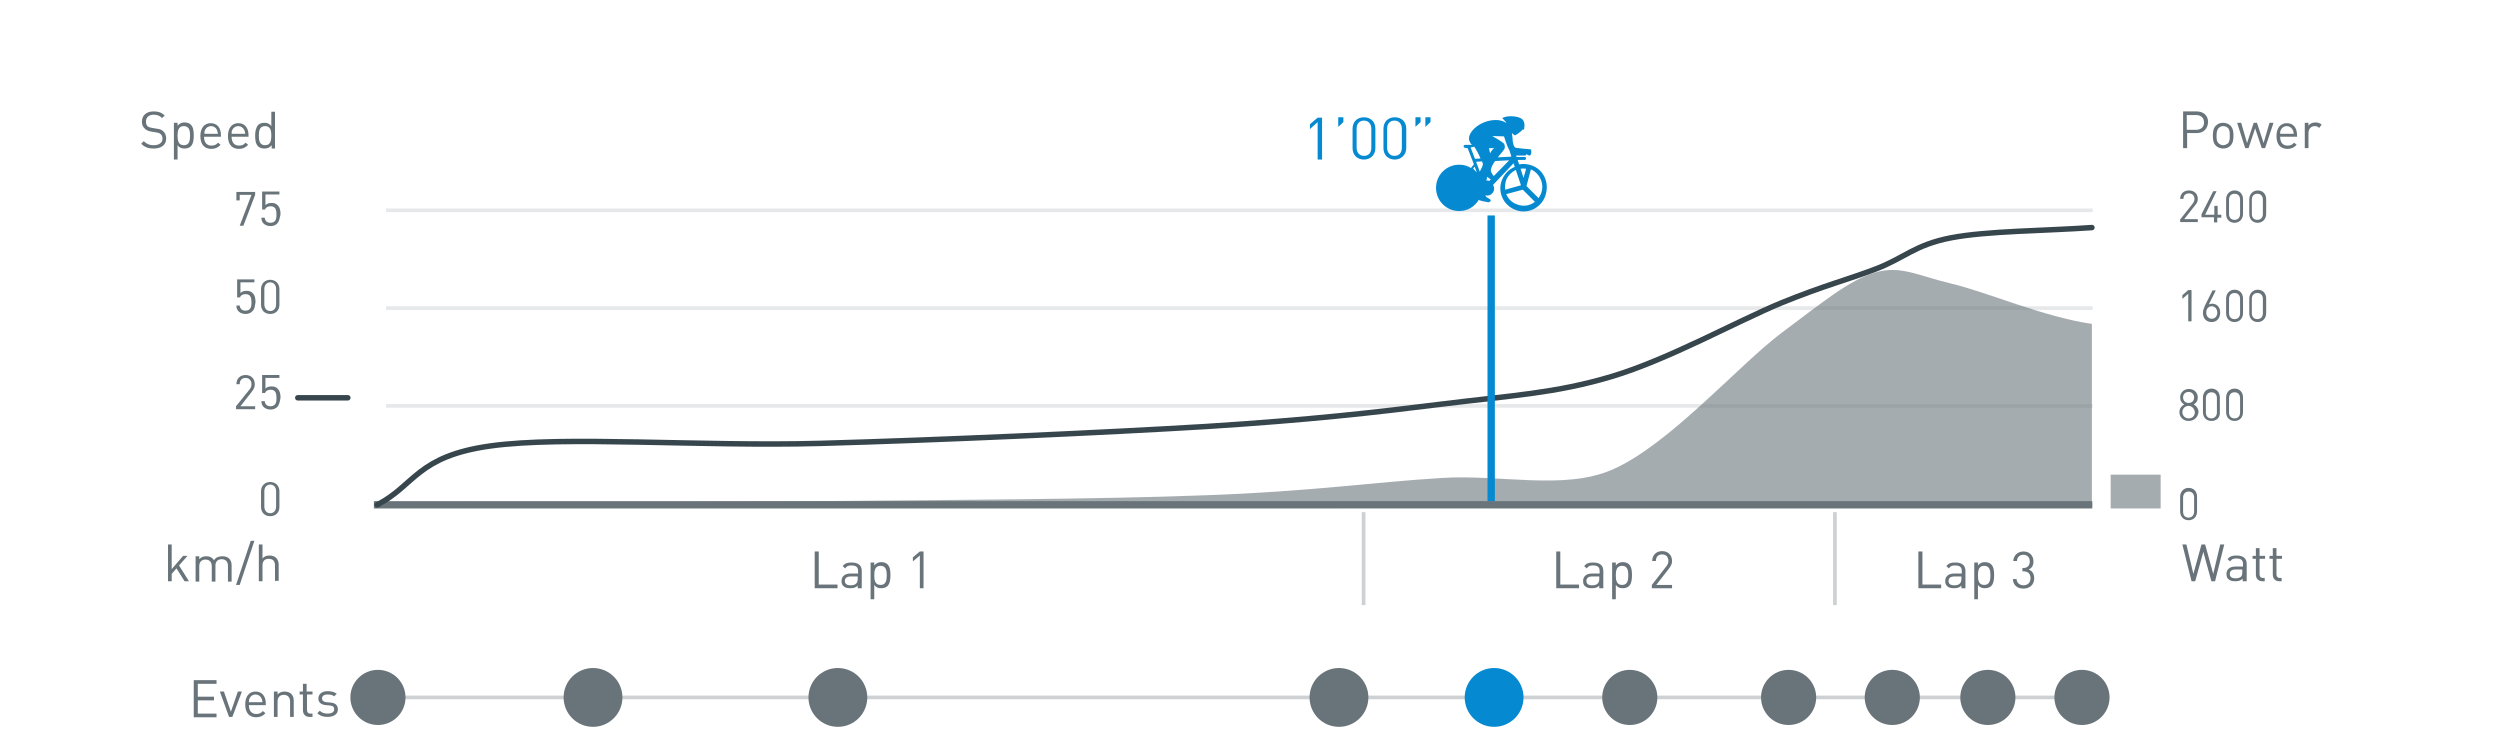
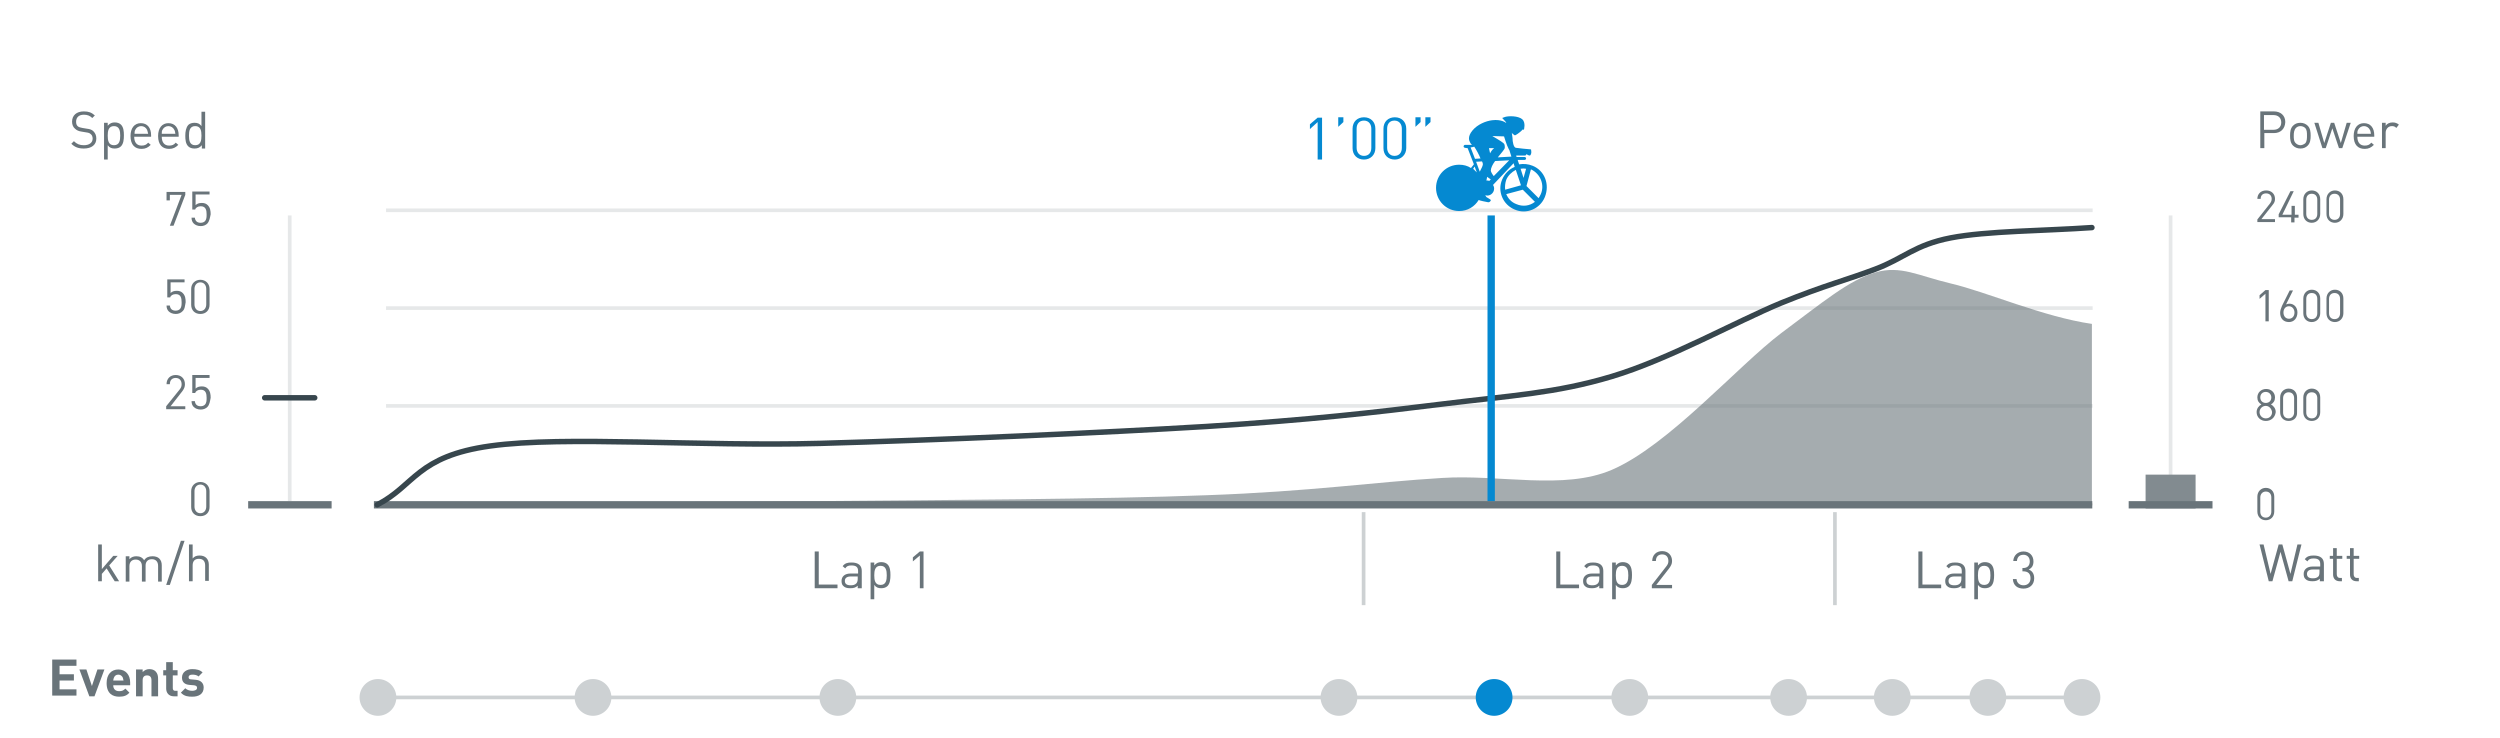
<svg xmlns="http://www.w3.org/2000/svg" version="1.1" x="0px" y="0px" viewBox="0 0 680 200.7" enable-background="new 0 0 680 200.7" xml:space="preserve">
  <g id="Layer_1">
+     <line fill="none" stroke="#E6E8E9" stroke-miterlimit="10" x1="590.4" y1="136.3" x2="590.4" y2="58.6" />
+     <line fill="none" stroke="#E6E8E9" stroke-miterlimit="10" x1="78.8" y1="136.3" x2="78.8" y2="58.6" />
    <g id="_x34_">
-       <rect x="574.1" y="129.1" opacity="0.6" fill="#69747A" width="13.6" height="9.2" />
+       <rect x="583.6" y="129.1" fill="#828B90" width="13.6" height="9.2" />
      <line fill="none" stroke="#CDD1D3" stroke-miterlimit="10" x1="99.5" y1="189.7" x2="569.7" y2="189.7" />
      <line fill="none" stroke="#CDD1D3" stroke-miterlimit="10" x1="370.9" y1="139.3" x2="370.9" y2="164.6" />
      <line fill="none" stroke="#CDD1D3" stroke-miterlimit="10" x1="499.1" y1="139.3" x2="499.1" y2="164.6" />
      <g>
        <line fill="none" stroke="#BBBBBB" stroke-width="0.537" stroke-linejoin="round" stroke-miterlimit="10" x1="105.1" y1="137.2" x2="569.1" y2="137.2" />
      </g>
      <path fill="none" stroke="#E6E8E9" stroke-linejoin="round" stroke-miterlimit="10" d="M105,110.4h464.2 M105,83.8h464.2     M105,57.2h464.2" />
      <line fill="none" stroke="#69747A" stroke-width="2" stroke-linejoin="round" stroke-miterlimit="10" x1="101.7" y1="137.3" x2="569.1" y2="137.3" />
-       <line fill="none" stroke="#37464D" stroke-width="1.492" stroke-linecap="round" stroke-linejoin="round" stroke-miterlimit="10" x1="81" y1="108.2" x2="94.6" y2="108.2" />
+       <line fill="none" stroke="#37464D" stroke-width="1.492" stroke-linecap="round" stroke-linejoin="round" stroke-miterlimit="10" x1="72" y1="108.2" x2="85.6" y2="108.2" />
      <g>
        <path fill="none" stroke="#37464D" stroke-width="1.492" stroke-linecap="round" stroke-linejoin="round" stroke-miterlimit="10" d="     M102.6,137.3c10.3-5.3,10.7-13.2,30.8-16c20.1-2.8,57.2,0.2,89.7-0.7c32.5-0.9,76.9-2.9,105.1-4.6c28.2-1.8,45.7-3.8,64.1-6.1     c18.4-2.3,30.8-2.9,46.1-7.5c15.4-4.6,34.2-15.1,46.1-20c11.8-4.8,18-6.3,25.6-9.2c7.7-2.9,10.7-6.6,20.5-8.5     c9.8-1.9,25.6-1.9,38.4-2.8" />
        <path opacity="0.6" fill="#69747A" d="M102.6,137.3c7.9-0.1,15.4-0.4,30.8-0.5c20.1-0.2,57.2-0.2,89.7-0.5     c32.5-0.3,76.9-0.5,105.1-1.6c28.2-1,45.7-3.6,64.1-4.7c15.6-1,33.1,3.4,46.1-2.2c15.4-6.6,34.2-28.2,46.1-37.2     c11.3-8.4,18.4-14.4,25.6-16.5c6.9-2,11.6,0.9,20.5,3c9.8,2.3,25.2,9.1,38.4,11l0,49" />
      </g>
      <g>
-         <circle fill="#69747A" cx="161.3" cy="189.7" r="8" />
-         <circle fill="#69747A" cx="227.9" cy="189.7" r="8" />
-         <circle fill="#69747A" cx="364.2" cy="189.7" r="8" />
-         <circle fill="#0589D1" cx="406.4" cy="189.7" r="8" />
-         <circle fill="#69747A" cx="443.3" cy="189.7" r="7.5" />
-         <circle fill="#69747A" cx="486.5" cy="189.7" r="7.5" />
-         <circle fill="#69747A" cx="566.3" cy="189.7" r="7.5" />
-         <circle fill="#69747A" cx="540.7" cy="189.7" r="7.5" />
-         <circle fill="#69747A" cx="102.8" cy="189.7" r="7.5" />
-         <circle fill="#69747A" cx="514.7" cy="189.7" r="7.5" />
+         <circle fill="#CDD1D3" cx="161.3" cy="189.7" r="5" />
+         <circle fill="#CDD1D3" cx="227.9" cy="189.7" r="5" />
+         <circle fill="#CDD1D3" cx="364.2" cy="189.7" r="5" />
+         <circle fill="#0589D1" cx="406.4" cy="189.7" r="5" />
+         <circle fill="#CDD1D3" cx="443.3" cy="189.7" r="5" />
+         <circle fill="#CDD1D3" cx="486.5" cy="189.7" r="5" />
+         <circle fill="#CDD1D3" cx="566.3" cy="189.7" r="5" />
+         <circle fill="#CDD1D3" cx="540.7" cy="189.7" r="5" />
+         <circle fill="#CDD1D3" cx="102.8" cy="189.7" r="5" />
+         <circle fill="#CDD1D3" cx="514.7" cy="189.7" r="5" />
      </g>
      <g>
        <line fill="none" stroke="#0589D1" stroke-width="2" stroke-miterlimit="10" x1="405.6" y1="136.3" x2="405.6" y2="58.6" />
        <path fill="#0589D1" d="M416.9,45.1c-1.2-0.5-2.5-0.6-3.7-0.4l-0.4-1.2h1.9c0.2,0,0.4-0.2,0.4-0.4c0-0.2-0.2-0.4-0.4-0.4h-2.2     l-0.1-0.4h2.4c0.2,0,0.4-0.2,0.4-0.4c0.1,0,0.1,0,0.1,0.1c0.4,0.2,0.5,0.3,0.8,0.3s0.5-0.8,0.4-1.2c-0.1-0.4,0.1-0.5-0.4-0.5     c-0.5,0-3.1-0.3-3.8-0.4c-0.6-0.1-0.9-1.6-0.9-2.7c-0.1-1-0.2-1.4-0.2-1.4c0,0.1,0.6,0.6,0.8,0.7c0.2,0.1,1.4-0.8,1.8-1.2     c0.4-0.4,0.4-0.4,0.4-0.4l0.3,0.1c0,0,0.6-2-0.5-2.9s-3.6-0.9-4.6-0.6c-0.9,0.3-0.8,0.3-0.8,0.3l1.1,1.2l-0.1,0.1     c0,0-1.2-1-3.7-0.7c-1.7,0.2-4,1.1-5.4,2.8c-1.4,1.7-0.9,2.8-0.6,3.3c0.1,0.2,0.2,0.4,0.5,0.6h-1.9c-0.2,0-0.4,0.2-0.4,0.4v0     c0,0.2,0.1,0.3,0.3,0.4c0.2,0,0.5,0.1,0.8,0.1l1.7,4.4l-0.8,1c-0.9-0.6-2-0.9-3.2-0.9c-3.5,0-6.3,2.8-6.3,6.3     c0,3.5,2.8,6.3,6.3,6.3c2.3,0,4.2-1.2,5.3-3c0.4,0.2,2,0.5,2.5,0.6c0.5,0.1,0.7-0.3,0.8-0.5c0.1-0.2-0.6-0.5-1.2-0.9     c-0.1-0.1-0.2-0.3-0.3-0.5c0.2,0,0.3,0.1,0.5,0.1c1.1,0,1.9-0.9,1.9-1.9c0-0.4-0.1-0.7-0.3-1l5.6-5.9l0.3,1     c-1.5,0.6-2.7,1.8-3.4,3.4c-1.4,3.2,0.2,6.9,3.4,8.2c3.2,1.4,6.9-0.2,8.2-3.4C421.6,50.1,420.1,46.4,416.9,45.1z M406.3,47.9     c-0.4-0.5-0.8-1.2-0.8-1.5c0-0.7,0.5-1.7,1.1-2.5c0,0,0.1-0.1,0.1-0.1l3.8-0.2L406.3,47.9z M402.7,43.1l-1.5,0.1l-1.2-3.1     c0.2,0,0.6-0.1,1-0.2C401.6,40.8,402.3,42.1,402.7,43.1z M401.5,44l1.6-0.1c0.1,0.2,0.2,0.4,0.2,0.5c0.2,0.6-0.4,1.4-0.8,2.3     L401.5,44z M404.4,49.1c0,0-0.1,0-0.1,0c0.1-0.3,0.1-0.6,0.2-1c0.3,0.2,0.7,0.5,1,0.7l-0.4,0.4C404.8,49.1,404.6,49.1,404.4,49.1     z M409.1,37.1c0,0,0.7,2.4,1.3,3.5c0.1,0.1,0.2,0.3,0.2,0.4l0.5,1.6l-3.7,0.2c0.8-1,1.9-2.2,1.9-2.6c0-0.6,0-1-0.4-1.3     c-0.4-0.4-3-1.9-3-1.9S409,37.1,409.1,37.1z M406.4,40.3c0,0-0.6,0.4-1.1,1.4c-0.1-0.5-0.2-1-0.3-1.4     C406.1,40.3,406.4,40.3,406.4,40.3z M400.7,45.9l0.4-0.6l0.6,1.6C401.4,46.6,401.1,46.3,400.7,45.9z M415.1,45.9l-0.7,2.5     l-0.8-2.5C414.1,45.8,414.6,45.8,415.1,45.9z M409.7,48.9c0.5-1.2,1.5-2.1,2.6-2.7l1.4,4.2l-4.3,1.2     C409.3,50.7,409.4,49.8,409.7,48.9z M412.4,55.5c-1.3-0.5-2.2-1.5-2.7-2.7l4.5-1.2l3.3,3.3C416.1,56,414.2,56.3,412.4,55.5z      M419.1,52.8c-0.2,0.4-0.4,0.8-0.6,1.1l-3.3-3.3l0,0l0,0l1.2-4.5c0,0,0,0,0.1,0C419,47.3,420.2,50.3,419.1,52.8z" />
        <g>
          <path fill="#0589D1" d="M358.4,43.3V33.2l-2.1,1.9v-1.3l2.1-1.8h1.2v11.4H358.4z" />
          <path fill="#0589D1" d="M364,34.5v-2.6h1.4v1.3L364,34.5z" />
          <path fill="#0589D1" d="M371,43.4c-1.8,0-3.1-1.2-3.1-3.1v-5.3c0-1.9,1.3-3.1,3.1-3.1c1.8,0,3.1,1.2,3.1,3.1v5.3      C374.1,42.1,372.8,43.4,371,43.4z M373,35c0-1.2-0.7-2.2-2-2.2s-2,0.9-2,2.2v5.2c0,1.2,0.7,2.2,2,2.2s2-0.9,2-2.2V35z" />
          <path fill="#0589D1" d="M379.4,43.4c-1.8,0-3.1-1.2-3.1-3.1v-5.3c0-1.9,1.3-3.1,3.1-3.1c1.8,0,3.1,1.2,3.1,3.1v5.3      C382.5,42.1,381.1,43.4,379.4,43.4z M381.3,35c0-1.2-0.7-2.2-2-2.2s-2,0.9-2,2.2v5.2c0,1.2,0.7,2.2,2,2.2s2-0.9,2-2.2V35z" />
          <path fill="#0589D1" d="M385,34.5v-2.6h1.4v1.3L385,34.5z M387.7,34.5v-2.6h1.4v1.3L387.7,34.5z" />
        </g>
      </g>
    </g>
  </g>
  <g id="Layer_2">
    <g>
      <g>
-         <path fill="#69747A" d="M68.6,84.7c-0.4,0.4-1,0.7-1.8,0.7c-0.8,0-1.5-0.3-1.9-0.7c-0.4-0.4-0.6-0.9-0.6-1.6h0.9     c0.1,0.9,0.6,1.4,1.6,1.4c0.5,0,0.9-0.2,1.1-0.4c0.5-0.5,0.5-1.2,0.5-1.9c0-1.1-0.2-2.2-1.6-2.2c-0.8,0-1.4,0.4-1.5,0.9h-0.8     v-4.9h4.7v0.8h-3.8v2.9c0.4-0.4,0.9-0.6,1.7-0.6c0.7,0,1.2,0.2,1.6,0.6c0.7,0.7,0.8,1.6,0.8,2.5C69.3,83.2,69.3,84.1,68.6,84.7z" />
-         <path fill="#69747A" d="M73.5,85.4c-1.5,0-2.5-1-2.5-2.5v-4.3c0-1.5,1.1-2.5,2.5-2.5c1.4,0,2.5,1,2.5,2.5v4.3     C76,84.4,75,85.4,73.5,85.4z M75.1,78.6c0-1-0.6-1.8-1.6-1.8s-1.6,0.8-1.6,1.8v4.2c0,1,0.6,1.8,1.6,1.8s1.6-0.8,1.6-1.8V78.6z" />
+         <path fill="#69747A" d="M49.6,84.7c-0.4,0.4-1,0.7-1.8,0.7c-0.8,0-1.5-0.3-1.9-0.7c-0.4-0.4-0.6-0.9-0.6-1.6h0.9     c0.1,0.9,0.6,1.4,1.6,1.4c0.5,0,0.9-0.2,1.1-0.4c0.5-0.5,0.5-1.2,0.5-1.9c0-1.1-0.2-2.2-1.6-2.2c-0.8,0-1.4,0.4-1.5,0.9h-0.8     v-4.9h4.7v0.8h-3.8v2.9c0.4-0.4,0.9-0.6,1.7-0.6c0.7,0,1.2,0.2,1.6,0.6c0.7,0.7,0.8,1.6,0.8,2.5C50.3,83.2,50.3,84.1,49.6,84.7z" />
+         <path fill="#69747A" d="M54.5,85.4c-1.5,0-2.5-1-2.5-2.5v-4.3c0-1.5,1.1-2.5,2.5-2.5c1.4,0,2.5,1,2.5,2.5v4.3     C57,84.4,56,85.4,54.5,85.4z M56.1,78.6c0-1-0.6-1.8-1.6-1.8s-1.6,0.8-1.6,1.8v4.2c0,1,0.6,1.8,1.6,1.8s1.6-0.8,1.6-1.8V78.6z" />
      </g>
      <g>
-         <path fill="#69747A" d="M64.2,111.3v-0.8l3.7-4.6c0.4-0.5,0.5-0.9,0.5-1.4c0-1-0.6-1.7-1.6-1.7c-0.9,0-1.6,0.5-1.6,1.7h-0.9     c0-1.5,1-2.5,2.5-2.5c1.5,0,2.5,1,2.5,2.5c0,0.7-0.2,1.2-0.7,1.9l-3.2,4.1h4v0.8H64.2z" />
-         <path fill="#69747A" d="M75.4,110.7c-0.4,0.4-1,0.7-1.8,0.7c-0.8,0-1.5-0.3-1.9-0.7c-0.4-0.4-0.6-0.9-0.6-1.6H72     c0.1,0.9,0.6,1.4,1.6,1.4c0.5,0,0.9-0.2,1.1-0.4c0.5-0.5,0.5-1.2,0.5-1.9c0-1.1-0.2-2.2-1.6-2.2c-0.8,0-1.4,0.4-1.5,0.9h-0.8     v-4.9h4.7v0.8h-3.8v2.9c0.4-0.4,0.9-0.6,1.7-0.6c0.7,0,1.2,0.2,1.6,0.6c0.7,0.7,0.8,1.6,0.8,2.5C76.1,109.2,76,110.1,75.4,110.7z     " />
+         <path fill="#69747A" d="M45.2,111.3v-0.8l3.7-4.6c0.4-0.5,0.5-0.9,0.5-1.4c0-1-0.6-1.7-1.6-1.7c-0.9,0-1.6,0.5-1.6,1.7h-0.9     c0-1.5,1-2.5,2.5-2.5c1.5,0,2.5,1,2.5,2.5c0,0.7-0.2,1.2-0.7,1.9l-3.2,4.1h4v0.8H45.2z" />
+         <path fill="#69747A" d="M56.4,110.7c-0.4,0.4-1,0.7-1.8,0.7c-0.8,0-1.5-0.3-1.9-0.7c-0.4-0.4-0.6-0.9-0.6-1.6H53     c0.1,0.9,0.6,1.4,1.6,1.4c0.5,0,0.9-0.2,1.1-0.4c0.5-0.5,0.5-1.2,0.5-1.9c0-1.1-0.2-2.2-1.6-2.2c-0.8,0-1.4,0.4-1.5,0.9h-0.8     v-4.9h4.7v0.8h-3.8v2.9c0.4-0.4,0.9-0.6,1.7-0.6c0.7,0,1.2,0.2,1.6,0.6c0.7,0.7,0.8,1.6,0.8,2.5C57.1,109.2,57,110.1,56.4,110.7z     " />
      </g>
      <g>
-         <path fill="#69747A" d="M73.5,140.4c-1.5,0-2.5-1-2.5-2.5v-4.3c0-1.5,1.1-2.5,2.5-2.5c1.4,0,2.5,1,2.5,2.5v4.3     C76,139.4,75,140.4,73.5,140.4z M75.1,133.6c0-1-0.6-1.8-1.6-1.8c-1,0-1.6,0.8-1.6,1.8v4.2c0,1,0.6,1.8,1.6,1.8     c1,0,1.6-0.8,1.6-1.8V133.6z" />
+         <path fill="#69747A" d="M54.5,140.4c-1.5,0-2.5-1-2.5-2.5v-4.3c0-1.5,1.1-2.5,2.5-2.5c1.4,0,2.5,1,2.5,2.5v4.3     C57,139.4,56,140.4,54.5,140.4z M56.1,133.6c0-1-0.6-1.8-1.6-1.8c-1,0-1.6,0.8-1.6,1.8v4.2c0,1,0.6,1.8,1.6,1.8     c1,0,1.6-0.8,1.6-1.8V133.6z" />
      </g>
      <g>
-         <path fill="#69747A" d="M595.2,87.5v-7.6l-1.6,1.4v-1l1.6-1.4h0.9v8.5H595.2z" />
-         <path fill="#69747A" d="M601.6,87.6c-1.5,0-2.4-1-2.4-2.5c0-0.6,0.2-1.2,0.5-1.9l2.1-4.2h0.9l-1.9,3.8c0.3-0.1,0.6-0.2,0.9-0.2     c1.3,0,2.2,1,2.2,2.4C603.9,86.5,603,87.6,601.6,87.6z M601.6,83.3c-0.9,0-1.5,0.7-1.5,1.7c0,1,0.6,1.7,1.5,1.7s1.5-0.7,1.5-1.7     C603.1,84.1,602.5,83.3,601.6,83.3z" />
-         <path fill="#69747A" d="M607.8,87.6c-1.3,0-2.3-0.9-2.3-2.4v-4c0-1.4,1-2.4,2.3-2.4c1.3,0,2.3,0.9,2.3,2.4v4     C610.1,86.6,609.1,87.6,607.8,87.6z M609.3,81.3c0-0.9-0.5-1.6-1.5-1.6s-1.5,0.7-1.5,1.6v3.9c0,0.9,0.5,1.6,1.5,1.6     s1.5-0.7,1.5-1.6V81.3z" />
-         <path fill="#69747A" d="M614.1,87.6c-1.3,0-2.3-0.9-2.3-2.4v-4c0-1.4,1-2.4,2.3-2.4c1.3,0,2.3,0.9,2.3,2.4v4     C616.4,86.6,615.4,87.6,614.1,87.6z M615.5,81.3c0-0.9-0.5-1.6-1.5-1.6s-1.5,0.7-1.5,1.6v3.9c0,0.9,0.5,1.6,1.5,1.6     s1.5-0.7,1.5-1.6V81.3z" />
+         <path fill="#69747A" d="M616.2,87.5v-7.6l-1.6,1.4v-1l1.6-1.4h0.9v8.5H616.2z" />
+         <path fill="#69747A" d="M622.6,87.6c-1.5,0-2.4-1-2.4-2.5c0-0.6,0.2-1.2,0.5-1.9l2.1-4.2h0.9l-1.9,3.8c0.3-0.1,0.6-0.2,0.9-0.2     c1.3,0,2.2,1,2.2,2.4C624.9,86.5,624,87.6,622.6,87.6z M622.6,83.3c-0.9,0-1.5,0.7-1.5,1.7c0,1,0.6,1.7,1.5,1.7s1.5-0.7,1.5-1.7     C624.1,84.1,623.5,83.3,622.6,83.3z" />
+         <path fill="#69747A" d="M628.8,87.6c-1.3,0-2.3-0.9-2.3-2.4v-4c0-1.4,1-2.4,2.3-2.4c1.3,0,2.3,0.9,2.3,2.4v4     C631.1,86.6,630.1,87.6,628.8,87.6z M630.3,81.3c0-0.9-0.5-1.6-1.5-1.6s-1.5,0.7-1.5,1.6v3.9c0,0.9,0.5,1.6,1.5,1.6     s1.5-0.7,1.5-1.6V81.3z" />
+         <path fill="#69747A" d="M635.1,87.6c-1.3,0-2.3-0.9-2.3-2.4v-4c0-1.4,1-2.4,2.3-2.4c1.3,0,2.3,0.9,2.3,2.4v4     C637.4,86.6,636.4,87.6,635.1,87.6z M636.5,81.3c0-0.9-0.5-1.6-1.5-1.6s-1.5,0.7-1.5,1.6v3.9c0,0.9,0.5,1.6,1.5,1.6     s1.5-0.7,1.5-1.6V81.3z" />
      </g>
      <g>
-         <path fill="#69747A" d="M595.3,114.5c-1.4,0-2.5-1-2.5-2.4c0-1,0.6-1.7,1.3-2.1c-0.7-0.4-1.1-1-1.1-1.9c0-1.3,1-2.3,2.4-2.3     c1.4,0,2.4,1,2.4,2.3c0,0.9-0.4,1.5-1.1,1.9c0.7,0.4,1.3,1.1,1.3,2.1C597.8,113.6,596.7,114.5,595.3,114.5z M595.3,110.4     c-0.9,0-1.7,0.7-1.7,1.7c0,0.9,0.7,1.7,1.7,1.7s1.7-0.7,1.7-1.7C596.9,111.2,596.2,110.4,595.3,110.4z M595.3,106.6     c-0.9,0-1.5,0.6-1.5,1.5c0,0.9,0.6,1.5,1.5,1.5c0.9,0,1.5-0.6,1.5-1.5C596.8,107.3,596.2,106.6,595.3,106.6z" />
-         <path fill="#69747A" d="M601.5,114.5c-1.3,0-2.3-0.9-2.3-2.4v-4c0-1.4,1-2.4,2.3-2.4c1.3,0,2.3,0.9,2.3,2.4v4     C603.9,113.6,602.9,114.5,601.5,114.5z M603,108.3c0-0.9-0.5-1.6-1.5-1.6c-0.9,0-1.5,0.7-1.5,1.6v3.9c0,0.9,0.5,1.6,1.5,1.6     c0.9,0,1.5-0.7,1.5-1.6V108.3z" />
-         <path fill="#69747A" d="M607.8,114.5c-1.3,0-2.3-0.9-2.3-2.4v-4c0-1.4,1-2.4,2.3-2.4c1.3,0,2.3,0.9,2.3,2.4v4     C610.1,113.6,609.1,114.5,607.8,114.5z M609.3,108.3c0-0.9-0.5-1.6-1.5-1.6s-1.5,0.7-1.5,1.6v3.9c0,0.9,0.5,1.6,1.5,1.6     s1.5-0.7,1.5-1.6V108.3z" />
+         <path fill="#69747A" d="M616.3,114.5c-1.4,0-2.5-1-2.5-2.4c0-1,0.6-1.7,1.3-2.1c-0.7-0.4-1.1-1-1.1-1.9c0-1.3,1-2.3,2.4-2.3     c1.4,0,2.4,1,2.4,2.3c0,0.9-0.4,1.5-1.1,1.9c0.7,0.4,1.3,1.1,1.3,2.1C618.8,113.6,617.7,114.5,616.3,114.5z M616.3,110.4     c-0.9,0-1.7,0.7-1.7,1.7c0,0.9,0.7,1.7,1.7,1.7s1.7-0.7,1.7-1.7C617.9,111.2,617.2,110.4,616.3,110.4z M616.3,106.6     c-0.9,0-1.5,0.6-1.5,1.5c0,0.9,0.6,1.5,1.5,1.5c0.9,0,1.5-0.6,1.5-1.5C617.8,107.3,617.2,106.6,616.3,106.6z" />
+         <path fill="#69747A" d="M622.5,114.5c-1.3,0-2.3-0.9-2.3-2.4v-4c0-1.4,1-2.4,2.3-2.4c1.3,0,2.3,0.9,2.3,2.4v4     C624.9,113.6,623.9,114.5,622.5,114.5z M624,108.3c0-0.9-0.5-1.6-1.5-1.6c-0.9,0-1.5,0.7-1.5,1.6v3.9c0,0.9,0.5,1.6,1.5,1.6     c0.9,0,1.5-0.7,1.5-1.6V108.3z" />
+         <path fill="#69747A" d="M628.8,114.5c-1.3,0-2.3-0.9-2.3-2.4v-4c0-1.4,1-2.4,2.3-2.4c1.3,0,2.3,0.9,2.3,2.4v4     C631.1,113.6,630.1,114.5,628.8,114.5z M630.3,108.3c0-0.9-0.5-1.6-1.5-1.6s-1.5,0.7-1.5,1.6v3.9c0,0.9,0.5,1.6,1.5,1.6     s1.5-0.7,1.5-1.6V108.3z" />
      </g>
      <g>
-         <path fill="#69747A" d="M595.3,141.5c-1.3,0-2.3-0.9-2.3-2.4v-4c0-1.4,1-2.4,2.3-2.4c1.3,0,2.3,0.9,2.3,2.4v4     C597.6,140.6,596.6,141.5,595.3,141.5z M596.8,135.3c0-0.9-0.5-1.6-1.5-1.6c-0.9,0-1.5,0.7-1.5,1.6v3.9c0,0.9,0.5,1.6,1.5,1.6     c0.9,0,1.5-0.7,1.5-1.6V135.3z" />
+         <path fill="#69747A" d="M616.3,141.5c-1.3,0-2.3-0.9-2.3-2.4v-4c0-1.4,1-2.4,2.3-2.4c1.3,0,2.3,0.9,2.3,2.4v4     C618.6,140.6,617.6,141.5,616.3,141.5z M617.8,135.3c0-0.9-0.5-1.6-1.5-1.6c-0.9,0-1.5,0.7-1.5,1.6v3.9c0,0.9,0.5,1.6,1.5,1.6     c0.9,0,1.5-0.7,1.5-1.6V135.3z" />
      </g>
      <g>
        <path fill="#69747A" d="M221.6,160v-10h1.1v9h5.1v1H221.6z" />
        <path fill="#69747A" d="M233.3,160v-0.7c-0.5,0.5-1.1,0.7-2,0.7c-1,0-1.5-0.2-1.9-0.6c-0.4-0.3-0.5-0.9-0.5-1.4     c0-1.2,0.9-2,2.4-2h2.1v-0.7c0-1-0.5-1.5-1.8-1.5c-0.9,0-1.3,0.2-1.7,0.8l-0.7-0.6c0.6-0.8,1.3-1,2.4-1c1.9,0,2.8,0.8,2.8,2.3     v4.7H233.3z M233.3,156.8h-1.9c-1,0-1.6,0.4-1.6,1.2c0,0.8,0.5,1.2,1.6,1.2c0.6,0,1.1-0.1,1.5-0.5c0.2-0.2,0.4-0.6,0.4-1.2V156.8     z" />
        <path fill="#69747A" d="M241.4,159.4c-0.4,0.4-1,0.6-1.7,0.6c-0.8,0-1.4-0.2-1.9-0.9v3.9h-1v-10h1v0.8c0.6-0.7,1.2-0.9,1.9-0.9     c0.7,0,1.3,0.2,1.7,0.6c0.7,0.7,0.8,1.8,0.8,2.9S242.1,158.7,241.4,159.4z M239.5,153.9c-1.5,0-1.7,1.3-1.7,2.6s0.2,2.6,1.7,2.6     c1.5,0,1.7-1.3,1.7-2.6S241,153.9,239.5,153.9z" />
        <path fill="#69747A" d="M250.2,160v-8.9l-1.9,1.6v-1.1l1.9-1.6h1v10H250.2z" />
-       </g>
-       <g>
-         <path fill="#69747A" d="M52.7,195v-10h6.2v1h-5.1v3.5h4.4v1h-4.4v3.6h5.1v1H52.7z" />
-         <path fill="#69747A" d="M63.2,195h-0.9l-2.5-6.9h1.1l1.9,5.5l1.9-5.5h1.1L63.2,195z" />
-         <path fill="#69747A" d="M67.7,191.8c0,1.5,0.7,2.4,2,2.4c0.8,0,1.3-0.2,1.8-0.8l0.7,0.6c-0.7,0.7-1.4,1.1-2.5,1.1     c-1.8,0-3-1.1-3-3.5c0-2.2,1.1-3.5,2.8-3.5c1.8,0,2.8,1.3,2.8,3.3v0.4H67.7z M71.1,189.9c-0.3-0.6-0.9-1-1.6-1     c-0.7,0-1.3,0.4-1.6,1c-0.2,0.4-0.2,0.6-0.2,1.1h3.7C71.3,190.5,71.3,190.2,71.1,189.9z" />
-         <path fill="#69747A" d="M78.9,195v-4.2c0-1.2-0.7-1.8-1.7-1.8s-1.7,0.6-1.7,1.8v4.2h-1v-6.9h1v0.8c0.5-0.6,1.2-0.8,1.9-0.8     c0.7,0,1.3,0.2,1.8,0.6c0.5,0.5,0.7,1.1,0.7,1.9v4.4H78.9z" />
-         <path fill="#69747A" d="M84.2,195c-1.2,0-1.8-0.8-1.8-1.8v-4.3h-0.9v-0.8h0.9v-2.1h1v2.1H85v0.8h-1.5v4.2c0,0.6,0.3,1,0.9,1H85     v0.9H84.2z" />
-         <path fill="#69747A" d="M89.1,195c-1.2,0-2.1-0.3-2.8-1l0.7-0.7c0.5,0.6,1.3,0.8,2.1,0.8c1.1,0,1.8-0.4,1.8-1.2     c0-0.6-0.3-0.9-1.1-1l-1.1-0.1c-1.3-0.1-2.1-0.7-2.1-1.8c0-1.3,1.1-2,2.5-2c1,0,1.8,0.2,2.5,0.7l-0.7,0.7     c-0.5-0.4-1.1-0.5-1.8-0.5c-1,0-1.5,0.4-1.5,1.1c0,0.6,0.4,0.9,1.2,1l1.1,0.1c1.2,0.1,2,0.6,2,1.9C91.9,194.3,90.7,195,89.1,195z     " />
      </g>
      <g>
        <path fill="#69747A" d="M423.3,160v-10h1.1v9h5.1v1H423.3z" />
        <path fill="#69747A" d="M435,160v-0.7c-0.5,0.5-1.1,0.7-2,0.7c-1,0-1.5-0.2-1.9-0.6c-0.4-0.3-0.5-0.9-0.5-1.4c0-1.2,0.9-2,2.4-2     h2.1v-0.7c0-1-0.5-1.5-1.8-1.5c-0.9,0-1.3,0.2-1.7,0.8l-0.7-0.6c0.6-0.8,1.3-1,2.4-1c1.9,0,2.8,0.8,2.8,2.3v4.7H435z M435,156.8     h-1.9c-1,0-1.6,0.4-1.6,1.2c0,0.8,0.5,1.2,1.6,1.2c0.6,0,1.1-0.1,1.5-0.5c0.2-0.2,0.4-0.6,0.4-1.2V156.8z" />
        <path fill="#69747A" d="M443.1,159.4c-0.4,0.4-1,0.6-1.7,0.6c-0.8,0-1.4-0.2-1.9-0.9v3.9h-1v-10h1v0.8c0.6-0.7,1.2-0.9,1.9-0.9     c0.7,0,1.3,0.2,1.7,0.6c0.7,0.7,0.8,1.8,0.8,2.9S443.8,158.7,443.1,159.4z M441.2,153.9c-1.5,0-1.7,1.3-1.7,2.6s0.2,2.6,1.7,2.6     c1.5,0,1.7-1.3,1.7-2.6S442.7,153.9,441.2,153.9z" />
        <path fill="#69747A" d="M449.3,160v-0.9l3.9-5c0.4-0.5,0.6-0.9,0.6-1.5c0-1.1-0.6-1.8-1.7-1.8c-0.9,0-1.7,0.5-1.7,1.8h-1     c0-1.6,1.1-2.7,2.7-2.7c1.6,0,2.7,1.1,2.7,2.7c0,0.8-0.3,1.3-0.8,2l-3.5,4.5h4.3v0.9H449.3z" />
      </g>
      <g>
        <path fill="#69747A" d="M521.8,160v-10h1.1v9h5.1v1H521.8z" />
        <path fill="#69747A" d="M533.5,160v-0.7c-0.5,0.5-1.1,0.7-2,0.7c-1,0-1.5-0.2-1.9-0.6c-0.4-0.3-0.5-0.9-0.5-1.4     c0-1.2,0.9-2,2.4-2h2.1v-0.7c0-1-0.5-1.5-1.8-1.5c-0.9,0-1.3,0.2-1.7,0.8l-0.7-0.6c0.6-0.8,1.3-1,2.4-1c1.9,0,2.8,0.8,2.8,2.3     v4.7H533.5z M533.5,156.8h-1.9c-1,0-1.6,0.4-1.6,1.2c0,0.8,0.5,1.2,1.6,1.2c0.6,0,1.1-0.1,1.5-0.5c0.2-0.2,0.4-0.6,0.4-1.2V156.8     z" />
        <path fill="#69747A" d="M541.6,159.4c-0.4,0.4-1,0.6-1.7,0.6c-0.8,0-1.4-0.2-1.9-0.9v3.9h-1v-10h1v0.8c0.6-0.7,1.2-0.9,1.9-0.9     c0.7,0,1.3,0.2,1.7,0.6c0.7,0.7,0.8,1.8,0.8,2.9S542.3,158.7,541.6,159.4z M539.7,153.9c-1.5,0-1.7,1.3-1.7,2.6s0.2,2.6,1.7,2.6     c1.5,0,1.7-1.3,1.7-2.6S541.2,153.9,539.7,153.9z" />
        <path fill="#69747A" d="M550.4,160.1c-1.6,0-2.8-0.8-2.9-2.6h1c0.1,1.2,1,1.7,1.9,1.7c1.1,0,1.9-0.7,1.9-1.9c0-1.2-0.6-1.9-2-1.9     h-0.2v-0.9h0.2c1.2,0,1.8-0.7,1.8-1.8c0-1.2-0.8-1.8-1.7-1.8c-1.1,0-1.7,0.6-1.8,1.7h-1c0.1-1.6,1.3-2.6,2.8-2.6     c1.6,0,2.7,1.1,2.7,2.7c0,1.1-0.4,1.8-1.3,2.2c1,0.4,1.5,1.2,1.5,2.4C553.3,159.1,552,160.1,550.4,160.1z" />
      </g>
      <g>
-         <path fill="#69747A" d="M593,60.5v-0.8l3.4-4.3c0.3-0.4,0.5-0.8,0.5-1.3c0-0.9-0.6-1.5-1.5-1.5c-0.8,0-1.5,0.4-1.5,1.5H593     c0-1.3,0.9-2.3,2.4-2.3c1.4,0,2.4,0.9,2.4,2.3c0,0.7-0.2,1.1-0.7,1.7l-3,3.8h3.7v0.8H593z" />
-         <path fill="#69747A" d="M603.1,59.1v1.4h-0.9v-1.4h-3.4v-0.8L602,52h0.9l-3.1,6.4h2.5v-2.4h0.9v2.4h1v0.8H603.1z" />
-         <path fill="#69747A" d="M607.8,60.6c-1.3,0-2.3-0.9-2.3-2.4v-4c0-1.4,1-2.4,2.3-2.4c1.3,0,2.3,0.9,2.3,2.4v4     C610.1,59.6,609.1,60.6,607.8,60.6z M609.3,54.3c0-0.9-0.5-1.6-1.5-1.6s-1.5,0.7-1.5,1.6v3.9c0,0.9,0.5,1.6,1.5,1.6     s1.5-0.7,1.5-1.6V54.3z" />
-         <path fill="#69747A" d="M614.1,60.6c-1.3,0-2.3-0.9-2.3-2.4v-4c0-1.4,1-2.4,2.3-2.4c1.3,0,2.3,0.9,2.3,2.4v4     C616.4,59.6,615.4,60.6,614.1,60.6z M615.5,54.3c0-0.9-0.5-1.6-1.5-1.6s-1.5,0.7-1.5,1.6v3.9c0,0.9,0.5,1.6,1.5,1.6     s1.5-0.7,1.5-1.6V54.3z" />
+         <path fill="#69747A" d="M614,60.5v-0.8l3.4-4.3c0.3-0.4,0.5-0.8,0.5-1.3c0-0.9-0.6-1.5-1.5-1.5c-0.8,0-1.5,0.4-1.5,1.5H614     c0-1.3,0.9-2.3,2.4-2.3c1.4,0,2.4,0.9,2.4,2.3c0,0.7-0.2,1.1-0.7,1.7l-3,3.8h3.7v0.8H614z" />
+         <path fill="#69747A" d="M624.1,59.1v1.4h-0.9v-1.4h-3.4v-0.8L623,52h0.9l-3.1,6.4h2.5v-2.4h0.9v2.4h1v0.8H624.1z" />
+         <path fill="#69747A" d="M628.8,60.6c-1.3,0-2.3-0.9-2.3-2.4v-4c0-1.4,1-2.4,2.3-2.4c1.3,0,2.3,0.9,2.3,2.4v4     C631.1,59.6,630.1,60.6,628.8,60.6z M630.3,54.3c0-0.9-0.5-1.6-1.5-1.6s-1.5,0.7-1.5,1.6v3.9c0,0.9,0.5,1.6,1.5,1.6     s1.5-0.7,1.5-1.6V54.3z" />
+         <path fill="#69747A" d="M635.1,60.6c-1.3,0-2.3-0.9-2.3-2.4v-4c0-1.4,1-2.4,2.3-2.4c1.3,0,2.3,0.9,2.3,2.4v4     C637.4,59.6,636.4,60.6,635.1,60.6z M636.5,54.3c0-0.9-0.5-1.6-1.5-1.6s-1.5,0.7-1.5,1.6v3.9c0,0.9,0.5,1.6,1.5,1.6     s1.5-0.7,1.5-1.6V54.3z" />
      </g>
      <g>
-         <path fill="#69747A" d="M66.2,61.4h-1l3.2-8.4h-3.2v1.5h-0.9v-2.3h5.1v0.8L66.2,61.4z" />
-         <path fill="#69747A" d="M75.4,60.8c-0.4,0.4-1,0.7-1.8,0.7c-0.8,0-1.5-0.3-1.9-0.7c-0.4-0.4-0.6-0.9-0.6-1.6H72     c0.1,0.9,0.6,1.4,1.6,1.4c0.5,0,0.9-0.2,1.1-0.4c0.5-0.5,0.5-1.2,0.5-1.9c0-1.1-0.2-2.2-1.6-2.2c-0.8,0-1.4,0.4-1.5,0.9h-0.8     v-4.9h4.7v0.8h-3.8v2.9c0.4-0.4,0.9-0.6,1.7-0.6c0.7,0,1.2,0.2,1.6,0.6c0.7,0.7,0.8,1.6,0.8,2.5C76.1,59.2,76,60.1,75.4,60.8z" />
+         <path fill="#69747A" d="M47.2,61.4h-1l3.2-8.4h-3.2v1.5h-0.9v-2.3h5.1v0.8L47.2,61.4z" />
+         <path fill="#69747A" d="M56.4,60.8c-0.4,0.4-1,0.7-1.8,0.7c-0.8,0-1.5-0.3-1.9-0.7c-0.4-0.4-0.6-0.9-0.6-1.6H53     c0.1,0.9,0.6,1.4,1.6,1.4c0.5,0,0.9-0.2,1.1-0.4c0.5-0.5,0.5-1.2,0.5-1.9c0-1.1-0.2-2.2-1.6-2.2c-0.8,0-1.4,0.4-1.5,0.9h-0.8     v-4.9h4.7v0.8h-3.8v2.9c0.4-0.4,0.9-0.6,1.7-0.6c0.7,0,1.2,0.2,1.6,0.6c0.7,0.7,0.8,1.6,0.8,2.5C57.1,59.2,57,60.1,56.4,60.8z" />
      </g>
      <g>
-         <path fill="#69747A" d="M602.5,158.1h-1l-2.2-8l-2.2,8h-1l-2.5-10h1.1l1.9,8l2.2-8h1l2.2,8l1.9-8h1.1L602.5,158.1z" />
-         <path fill="#69747A" d="M610,158.1v-0.7c-0.5,0.5-1.1,0.7-2,0.7c-1,0-1.5-0.2-1.9-0.6c-0.4-0.3-0.5-0.9-0.5-1.4     c0-1.2,0.9-2,2.4-2h2.1v-0.7c0-1-0.5-1.5-1.8-1.5c-0.9,0-1.3,0.2-1.7,0.8l-0.7-0.6c0.6-0.8,1.3-1,2.4-1c1.9,0,2.8,0.8,2.8,2.3     v4.7H610z M610,154.9h-1.9c-1,0-1.6,0.4-1.6,1.2c0,0.8,0.5,1.2,1.6,1.2c0.6,0,1.1-0.1,1.5-0.5c0.2-0.2,0.3-0.6,0.3-1.2V154.9z" />
-         <path fill="#69747A" d="M615.4,158.1c-1.2,0-1.8-0.8-1.8-1.8v-4.3h-0.9v-0.8h0.9v-2.1h1v2.1h1.5v0.8h-1.5v4.2c0,0.6,0.3,1,0.9,1     h0.5v0.9H615.4z" />
-         <path fill="#69747A" d="M620,158.1c-1.2,0-1.8-0.8-1.8-1.8v-4.3h-0.9v-0.8h0.9v-2.1h1v2.1h1.5v0.8h-1.5v4.2c0,0.6,0.3,1,0.9,1     h0.5v0.9H620z" />
+         <path fill="#69747A" d="M623.5,158.1h-1l-2.2-8l-2.2,8h-1l-2.5-10h1.1l1.9,8l2.2-8h1l2.2,8l1.9-8h1.1L623.5,158.1z" />
+         <path fill="#69747A" d="M631,158.1v-0.7c-0.5,0.5-1.1,0.7-2,0.7c-1,0-1.5-0.2-1.9-0.6c-0.4-0.3-0.5-0.9-0.5-1.4     c0-1.2,0.9-2,2.4-2h2.1v-0.7c0-1-0.5-1.5-1.8-1.5c-0.9,0-1.3,0.2-1.7,0.8l-0.7-0.6c0.6-0.8,1.3-1,2.4-1c1.9,0,2.8,0.8,2.8,2.3     v4.7H631z M631,154.9h-1.9c-1,0-1.6,0.4-1.6,1.2c0,0.8,0.5,1.2,1.6,1.2c0.6,0,1.1-0.1,1.5-0.5c0.2-0.2,0.3-0.6,0.3-1.2V154.9z" />
+         <path fill="#69747A" d="M636.4,158.1c-1.2,0-1.8-0.8-1.8-1.8v-4.3h-0.9v-0.8h0.9v-2.1h1v2.1h1.5v0.8h-1.5v4.2c0,0.6,0.3,1,0.9,1     h0.5v0.9H636.4z" />
+         <path fill="#69747A" d="M641,158.1c-1.2,0-1.8-0.8-1.8-1.8v-4.3h-0.9v-0.8h0.9v-2.1h1v2.1h1.5v0.8h-1.5v4.2c0,0.6,0.3,1,0.9,1     h0.5v0.9H641z" />
      </g>
      <g>
-         <path fill="#69747A" d="M597.5,36.2h-2.6v4.1h-1.1v-10h3.7c1.8,0,3.1,1.1,3.1,2.9C600.5,35.1,599.3,36.2,597.5,36.2z M597.4,31.3     h-2.6v4h2.6c1.2,0,2.1-0.7,2.1-2C599.5,32,598.6,31.3,597.4,31.3z" />
-         <path fill="#69747A" d="M606.7,39.6c-0.5,0.5-1.1,0.8-2,0.8c-0.8,0-1.5-0.3-2-0.8c-0.7-0.7-0.8-1.7-0.8-2.7s0.1-2,0.8-2.7     c0.5-0.5,1.1-0.8,2-0.8c0.8,0,1.5,0.3,2,0.8c0.7,0.7,0.8,1.7,0.8,2.7S607.4,38.9,606.7,39.6z M606,34.8c-0.3-0.3-0.8-0.5-1.3-0.5     s-0.9,0.2-1.2,0.5c-0.5,0.5-0.6,1.3-0.6,2.1c0,0.8,0,1.6,0.6,2.1c0.3,0.3,0.8,0.5,1.2,0.5s0.9-0.2,1.3-0.5     c0.5-0.5,0.5-1.4,0.5-2.1C606.5,36.1,606.5,35.3,606,34.8z" />
-         <path fill="#69747A" d="M616.1,40.3h-0.9l-1.8-5.4l-1.8,5.4h-0.9l-2.2-6.9h1.1l1.6,5.5l1.8-5.5h0.9l1.8,5.5l1.6-5.5h1.1     L616.1,40.3z" />
-         <path fill="#69747A" d="M620.2,37.2c0,1.5,0.7,2.4,2,2.4c0.8,0,1.3-0.2,1.8-0.8l0.7,0.6c-0.7,0.7-1.4,1.1-2.5,1.1     c-1.8,0-3-1.1-3-3.5c0-2.2,1.1-3.5,2.8-3.5c1.8,0,2.8,1.3,2.8,3.3v0.4H620.2z M623.6,35.3c-0.3-0.6-0.9-1-1.6-1     c-0.7,0-1.3,0.4-1.6,1c-0.2,0.4-0.2,0.6-0.2,1.1h3.7C623.8,35.9,623.8,35.6,623.6,35.3z" />
-         <path fill="#69747A" d="M630.8,34.8c-0.4-0.4-0.7-0.5-1.2-0.5c-1,0-1.7,0.8-1.7,1.8v4.2h-1v-6.9h1v0.8c0.4-0.6,1.1-0.9,1.9-0.9     c0.7,0,1.2,0.2,1.7,0.6L630.8,34.8z" />
+         <path fill="#69747A" d="M618.5,36.2h-2.6v4.1h-1.1v-10h3.7c1.8,0,3.1,1.1,3.1,2.9C621.5,35.1,620.3,36.2,618.5,36.2z M618.4,31.3     h-2.6v4h2.6c1.2,0,2.1-0.7,2.1-2C620.5,32,619.6,31.3,618.4,31.3z" />
+         <path fill="#69747A" d="M627.7,39.6c-0.5,0.5-1.1,0.8-2,0.8c-0.8,0-1.5-0.3-2-0.8c-0.7-0.7-0.8-1.7-0.8-2.7s0.1-2,0.8-2.7     c0.5-0.5,1.1-0.8,2-0.8c0.8,0,1.5,0.3,2,0.8c0.7,0.7,0.8,1.7,0.8,2.7S628.4,38.9,627.7,39.6z M627,34.8c-0.3-0.3-0.8-0.5-1.3-0.5     s-0.9,0.2-1.2,0.5c-0.5,0.5-0.6,1.3-0.6,2.1c0,0.8,0,1.6,0.6,2.1c0.3,0.3,0.8,0.5,1.2,0.5s0.9-0.2,1.3-0.5     c0.5-0.5,0.5-1.4,0.5-2.1C627.5,36.1,627.5,35.3,627,34.8z" />
+         <path fill="#69747A" d="M637.1,40.3h-0.9l-1.8-5.4l-1.8,5.4h-0.9l-2.2-6.9h1.1l1.6,5.5l1.8-5.5h0.9l1.8,5.5l1.6-5.5h1.1     L637.1,40.3z" />
+         <path fill="#69747A" d="M641.2,37.2c0,1.5,0.7,2.4,2,2.4c0.8,0,1.3-0.2,1.8-0.8l0.7,0.6c-0.7,0.7-1.4,1.1-2.5,1.1     c-1.8,0-3-1.1-3-3.5c0-2.2,1.1-3.5,2.8-3.5c1.8,0,2.8,1.3,2.8,3.3v0.4H641.2z M644.6,35.3c-0.3-0.6-0.9-1-1.6-1     c-0.7,0-1.3,0.4-1.6,1c-0.2,0.4-0.2,0.6-0.2,1.1h3.7C644.8,35.9,644.8,35.6,644.6,35.3z" />
+         <path fill="#69747A" d="M651.8,34.8c-0.4-0.4-0.7-0.5-1.2-0.5c-1,0-1.7,0.8-1.7,1.8v4.2h-1v-6.9h1v0.8c0.4-0.6,1.1-0.9,1.9-0.9     c0.7,0,1.2,0.2,1.7,0.6L651.8,34.8z" />
      </g>
      <g>
-         <path fill="#69747A" d="M50.2,158.1l-2.2-3.5l-1.3,1.5v2h-1v-10h1v6.7l3.1-3.6H51l-2.3,2.6l2.7,4.3H50.2z" />
-         <path fill="#69747A" d="M62,158.1v-4.2c0-1.2-0.7-1.8-1.7-1.8c-1,0-1.7,0.6-1.7,1.7v4.4h-1v-4.2c0-1.2-0.7-1.8-1.7-1.8     s-1.7,0.6-1.7,1.8v4.2h-1v-6.9h1v0.8c0.5-0.6,1.2-0.8,1.9-0.8c1,0,1.7,0.4,2.1,1.1c0.5-0.8,1.3-1.1,2.3-1.1     c0.7,0,1.4,0.2,1.8,0.6c0.5,0.5,0.7,1.1,0.7,1.9v4.4H62z" />
-         <path fill="#69747A" d="M65.2,159.1h-1l4-12h1L65.2,159.1z" />
-         <path fill="#69747A" d="M74.8,158.1v-4.3c0-1.2-0.6-1.8-1.7-1.8s-1.7,0.6-1.7,1.8v4.3h-1v-10h1v3.8c0.5-0.6,1.1-0.8,1.9-0.8     c1.6,0,2.5,1,2.5,2.5v4.4H74.8z" />
+         <path fill="#69747A" d="M31.2,158.1l-2.2-3.5l-1.3,1.5v2h-1v-10h1v6.7l3.1-3.6H32l-2.3,2.6l2.7,4.3H31.2z" />
+         <path fill="#69747A" d="M43,158.1v-4.2c0-1.2-0.7-1.8-1.7-1.8c-1,0-1.7,0.6-1.7,1.7v4.4h-1v-4.2c0-1.2-0.7-1.8-1.7-1.8     s-1.7,0.6-1.7,1.8v4.2h-1v-6.9h1v0.8c0.5-0.6,1.2-0.8,1.9-0.8c1,0,1.7,0.4,2.1,1.1c0.5-0.8,1.3-1.1,2.3-1.1     c0.7,0,1.4,0.2,1.8,0.6c0.5,0.5,0.7,1.1,0.7,1.9v4.4H43z" />
+         <path fill="#69747A" d="M46.2,159.1h-1l4-12h1L46.2,159.1z" />
+         <path fill="#69747A" d="M55.8,158.1v-4.3c0-1.2-0.6-1.8-1.7-1.8s-1.7,0.6-1.7,1.8v4.3h-1v-10h1v3.8c0.5-0.6,1.1-0.8,1.9-0.8     c1.6,0,2.5,1,2.5,2.5v4.4H55.8z" />
      </g>
      <g>
-         <path fill="#69747A" d="M41.8,40.4c-1.5,0-2.5-0.4-3.4-1.3l0.7-0.7c0.8,0.8,1.6,1.1,2.7,1.1c1.5,0,2.4-0.7,2.4-1.8     c0-0.5-0.2-1-0.5-1.2c-0.3-0.3-0.6-0.4-1.3-0.5l-1.2-0.2c-0.8-0.1-1.4-0.4-1.8-0.8c-0.5-0.4-0.8-1.1-0.8-1.9     c0-1.7,1.2-2.8,3.2-2.8c1.3,0,2.1,0.3,3,1.1l-0.7,0.7c-0.6-0.6-1.3-0.9-2.3-0.9c-1.3,0-2.1,0.7-2.1,1.9c0,0.5,0.1,0.9,0.4,1.2     c0.3,0.3,0.8,0.4,1.3,0.5l1.2,0.2c0.9,0.1,1.4,0.3,1.8,0.7c0.5,0.5,0.8,1.1,0.8,2C45.2,39.4,43.9,40.4,41.8,40.4z" />
-         <path fill="#69747A" d="M51.9,39.8c-0.4,0.4-1,0.6-1.7,0.6c-0.8,0-1.4-0.2-1.9-0.9v3.9h-1v-10h1v0.8c0.6-0.7,1.2-0.9,1.9-0.9     c0.7,0,1.3,0.2,1.7,0.6c0.7,0.7,0.8,1.8,0.8,2.9S52.6,39.1,51.9,39.8z M50,34.3c-1.5,0-1.7,1.3-1.7,2.6s0.2,2.6,1.7,2.6     c1.5,0,1.7-1.3,1.7-2.6S51.5,34.3,50,34.3z" />
-         <path fill="#69747A" d="M55.5,37.2c0,1.5,0.7,2.4,2,2.4c0.8,0,1.3-0.2,1.8-0.8l0.7,0.6c-0.7,0.7-1.4,1.1-2.5,1.1     c-1.8,0-3-1.1-3-3.5c0-2.2,1.1-3.5,2.8-3.5c1.8,0,2.8,1.3,2.8,3.3v0.4H55.5z M59,35.3c-0.3-0.6-0.9-1-1.6-1c-0.7,0-1.3,0.4-1.6,1     c-0.2,0.4-0.2,0.6-0.2,1.1h3.7C59.2,35.9,59.1,35.6,59,35.3z" />
-         <path fill="#69747A" d="M63,37.2c0,1.5,0.7,2.4,2,2.4c0.8,0,1.3-0.2,1.8-0.8l0.7,0.6c-0.7,0.7-1.4,1.1-2.5,1.1     c-1.8,0-3-1.1-3-3.5c0-2.2,1.1-3.5,2.8-3.5c1.8,0,2.8,1.3,2.8,3.3v0.4H63z M66.4,35.3c-0.3-0.6-0.9-1-1.6-1c-0.7,0-1.3,0.4-1.6,1     C63,35.6,63,35.9,63,36.4h3.7C66.6,35.9,66.6,35.6,66.4,35.3z" />
-         <path fill="#69747A" d="M73.9,40.3v-0.8c-0.6,0.7-1.2,0.9-2,0.9c-0.7,0-1.3-0.2-1.7-0.6c-0.7-0.7-0.8-1.8-0.8-2.9     s0.2-2.2,0.8-2.9c0.4-0.4,1-0.6,1.7-0.6c0.8,0,1.4,0.2,1.9,0.9v-3.9h1v10H73.9z M72.1,34.3c-1.5,0-1.7,1.3-1.7,2.6     s0.2,2.6,1.7,2.6c1.5,0,1.7-1.3,1.7-2.6S73.6,34.3,72.1,34.3z" />
+         <path fill="#69747A" d="M22.8,40.4c-1.5,0-2.5-0.4-3.4-1.3l0.7-0.7c0.8,0.8,1.6,1.1,2.7,1.1c1.5,0,2.4-0.7,2.4-1.8     c0-0.5-0.2-1-0.5-1.2c-0.3-0.3-0.6-0.4-1.3-0.5l-1.2-0.2c-0.8-0.1-1.4-0.4-1.8-0.8c-0.5-0.4-0.8-1.1-0.8-1.9     c0-1.7,1.2-2.8,3.2-2.8c1.3,0,2.1,0.3,3,1.1l-0.7,0.7c-0.6-0.6-1.3-0.9-2.3-0.9c-1.3,0-2.1,0.7-2.1,1.9c0,0.5,0.1,0.9,0.4,1.2     c0.3,0.3,0.8,0.4,1.3,0.5l1.2,0.2c0.9,0.1,1.4,0.3,1.8,0.7c0.5,0.5,0.8,1.1,0.8,2C26.2,39.4,24.9,40.4,22.8,40.4z" />
+         <path fill="#69747A" d="M32.9,39.8c-0.4,0.4-1,0.6-1.7,0.6c-0.8,0-1.4-0.2-1.9-0.9v3.9h-1v-10h1v0.8c0.6-0.7,1.2-0.9,1.9-0.9     c0.7,0,1.3,0.2,1.7,0.6c0.7,0.7,0.8,1.8,0.8,2.9S33.6,39.1,32.9,39.8z M31,34.3c-1.5,0-1.7,1.3-1.7,2.6s0.2,2.6,1.7,2.6     c1.5,0,1.7-1.3,1.7-2.6S32.5,34.3,31,34.3z" />
+         <path fill="#69747A" d="M36.5,37.2c0,1.5,0.7,2.4,2,2.4c0.8,0,1.3-0.2,1.8-0.8l0.7,0.6c-0.7,0.7-1.4,1.1-2.5,1.1     c-1.8,0-3-1.1-3-3.5c0-2.2,1.1-3.5,2.8-3.5c1.8,0,2.8,1.3,2.8,3.3v0.4H36.5z M40,35.3c-0.3-0.6-0.9-1-1.6-1c-0.7,0-1.3,0.4-1.6,1     c-0.2,0.4-0.2,0.6-0.2,1.1h3.7C40.2,35.9,40.1,35.6,40,35.3z" />
+         <path fill="#69747A" d="M44,37.2c0,1.5,0.7,2.4,2,2.4c0.8,0,1.3-0.2,1.8-0.8l0.7,0.6c-0.7,0.7-1.4,1.1-2.5,1.1     c-1.8,0-3-1.1-3-3.5c0-2.2,1.1-3.5,2.8-3.5c1.8,0,2.8,1.3,2.8,3.3v0.4H44z M47.4,35.3c-0.3-0.6-0.9-1-1.6-1c-0.7,0-1.3,0.4-1.6,1     C44,35.6,44,35.9,44,36.4h3.7C47.6,35.9,47.6,35.6,47.4,35.3z" />
+         <path fill="#69747A" d="M54.9,40.3v-0.8c-0.6,0.7-1.2,0.9-2,0.9c-0.7,0-1.3-0.2-1.7-0.6c-0.7-0.7-0.8-1.8-0.8-2.9     s0.2-2.2,0.8-2.9c0.4-0.4,1-0.6,1.7-0.6c0.8,0,1.4,0.2,1.9,0.9v-3.9h1v10H54.9z M53.1,34.3c-1.5,0-1.7,1.3-1.7,2.6     s0.2,2.6,1.7,2.6c1.5,0,1.7-1.3,1.7-2.6S54.6,34.3,53.1,34.3z" />
      </g>
+       <g>
+         <path fill="#69747A" d="M14.2,189.4v-10h6.6v1.7h-4.6v2.3h3.9v1.7h-3.9v2.4h4.6v1.7H14.2z" />
+         <path fill="#69747A" d="M25.7,189.4h-1.4l-2.7-7.3h1.9l1.5,4.5l1.5-4.5h1.9L25.7,189.4z" />
+         <path fill="#69747A" d="M30.8,186.4c0,1,0.6,1.6,1.6,1.6c0.8,0,1.2-0.2,1.7-0.7l1.1,1.1c-0.7,0.8-1.5,1.1-2.8,1.1     c-1.7,0-3.4-0.8-3.4-3.7c0-2.4,1.3-3.7,3.2-3.7c2,0,3.2,1.5,3.2,3.5v0.8H30.8z M33.4,184.3c-0.2-0.4-0.6-0.8-1.2-0.8     c-0.6,0-1,0.3-1.2,0.8c-0.1,0.3-0.2,0.5-0.2,0.8h2.8C33.5,184.8,33.5,184.6,33.4,184.3z" />
+         <path fill="#69747A" d="M41.2,189.4V185c0-1-0.6-1.3-1.2-1.3c-0.6,0-1.2,0.3-1.2,1.3v4.4H37v-7.3h1.8v0.7     c0.5-0.5,1.1-0.8,1.8-0.8c0.7,0,1.3,0.2,1.7,0.6c0.6,0.6,0.7,1.3,0.7,2.1v4.7H41.2z" />
+         <path fill="#69747A" d="M47.3,189.4c-1.5,0-2.1-1.1-2.1-2.1v-3.6h-0.8v-1.4h0.8v-2.2H47v2.2h1.3v1.4H47v3.5     c0,0.4,0.2,0.7,0.6,0.7h0.7v1.5H47.3z" />
+         <path fill="#69747A" d="M52.3,189.5c-1.1,0-2.2-0.1-3.1-1.1l1.2-1.2c0.6,0.6,1.4,0.7,1.9,0.7c0.6,0,1.3-0.2,1.3-0.8     c0-0.4-0.2-0.6-0.8-0.7l-1.2-0.1c-1.3-0.1-2.1-0.7-2.1-2c0-1.5,1.3-2.3,2.8-2.3c1.1,0,2.1,0.2,2.8,0.9l-1.1,1.1     c-0.4-0.4-1.1-0.5-1.7-0.5c-0.7,0-1,0.3-1,0.7s0.2,0.6,0.8,0.6l1.1,0.1c1.4,0.1,2.2,0.9,2.2,2.1C55.4,188.8,54,189.5,52.3,189.5z     " />
+       </g>
+       <line fill="none" stroke="#69747A" stroke-width="2" stroke-linejoin="round" stroke-miterlimit="10" x1="579" y1="137.3" x2="601.8" y2="137.3" />
+       <line fill="none" stroke="#69747A" stroke-width="2" stroke-linejoin="round" stroke-miterlimit="10" x1="67.5" y1="137.3" x2="90.2" y2="137.3" />
    </g>
  </g>
</svg>
